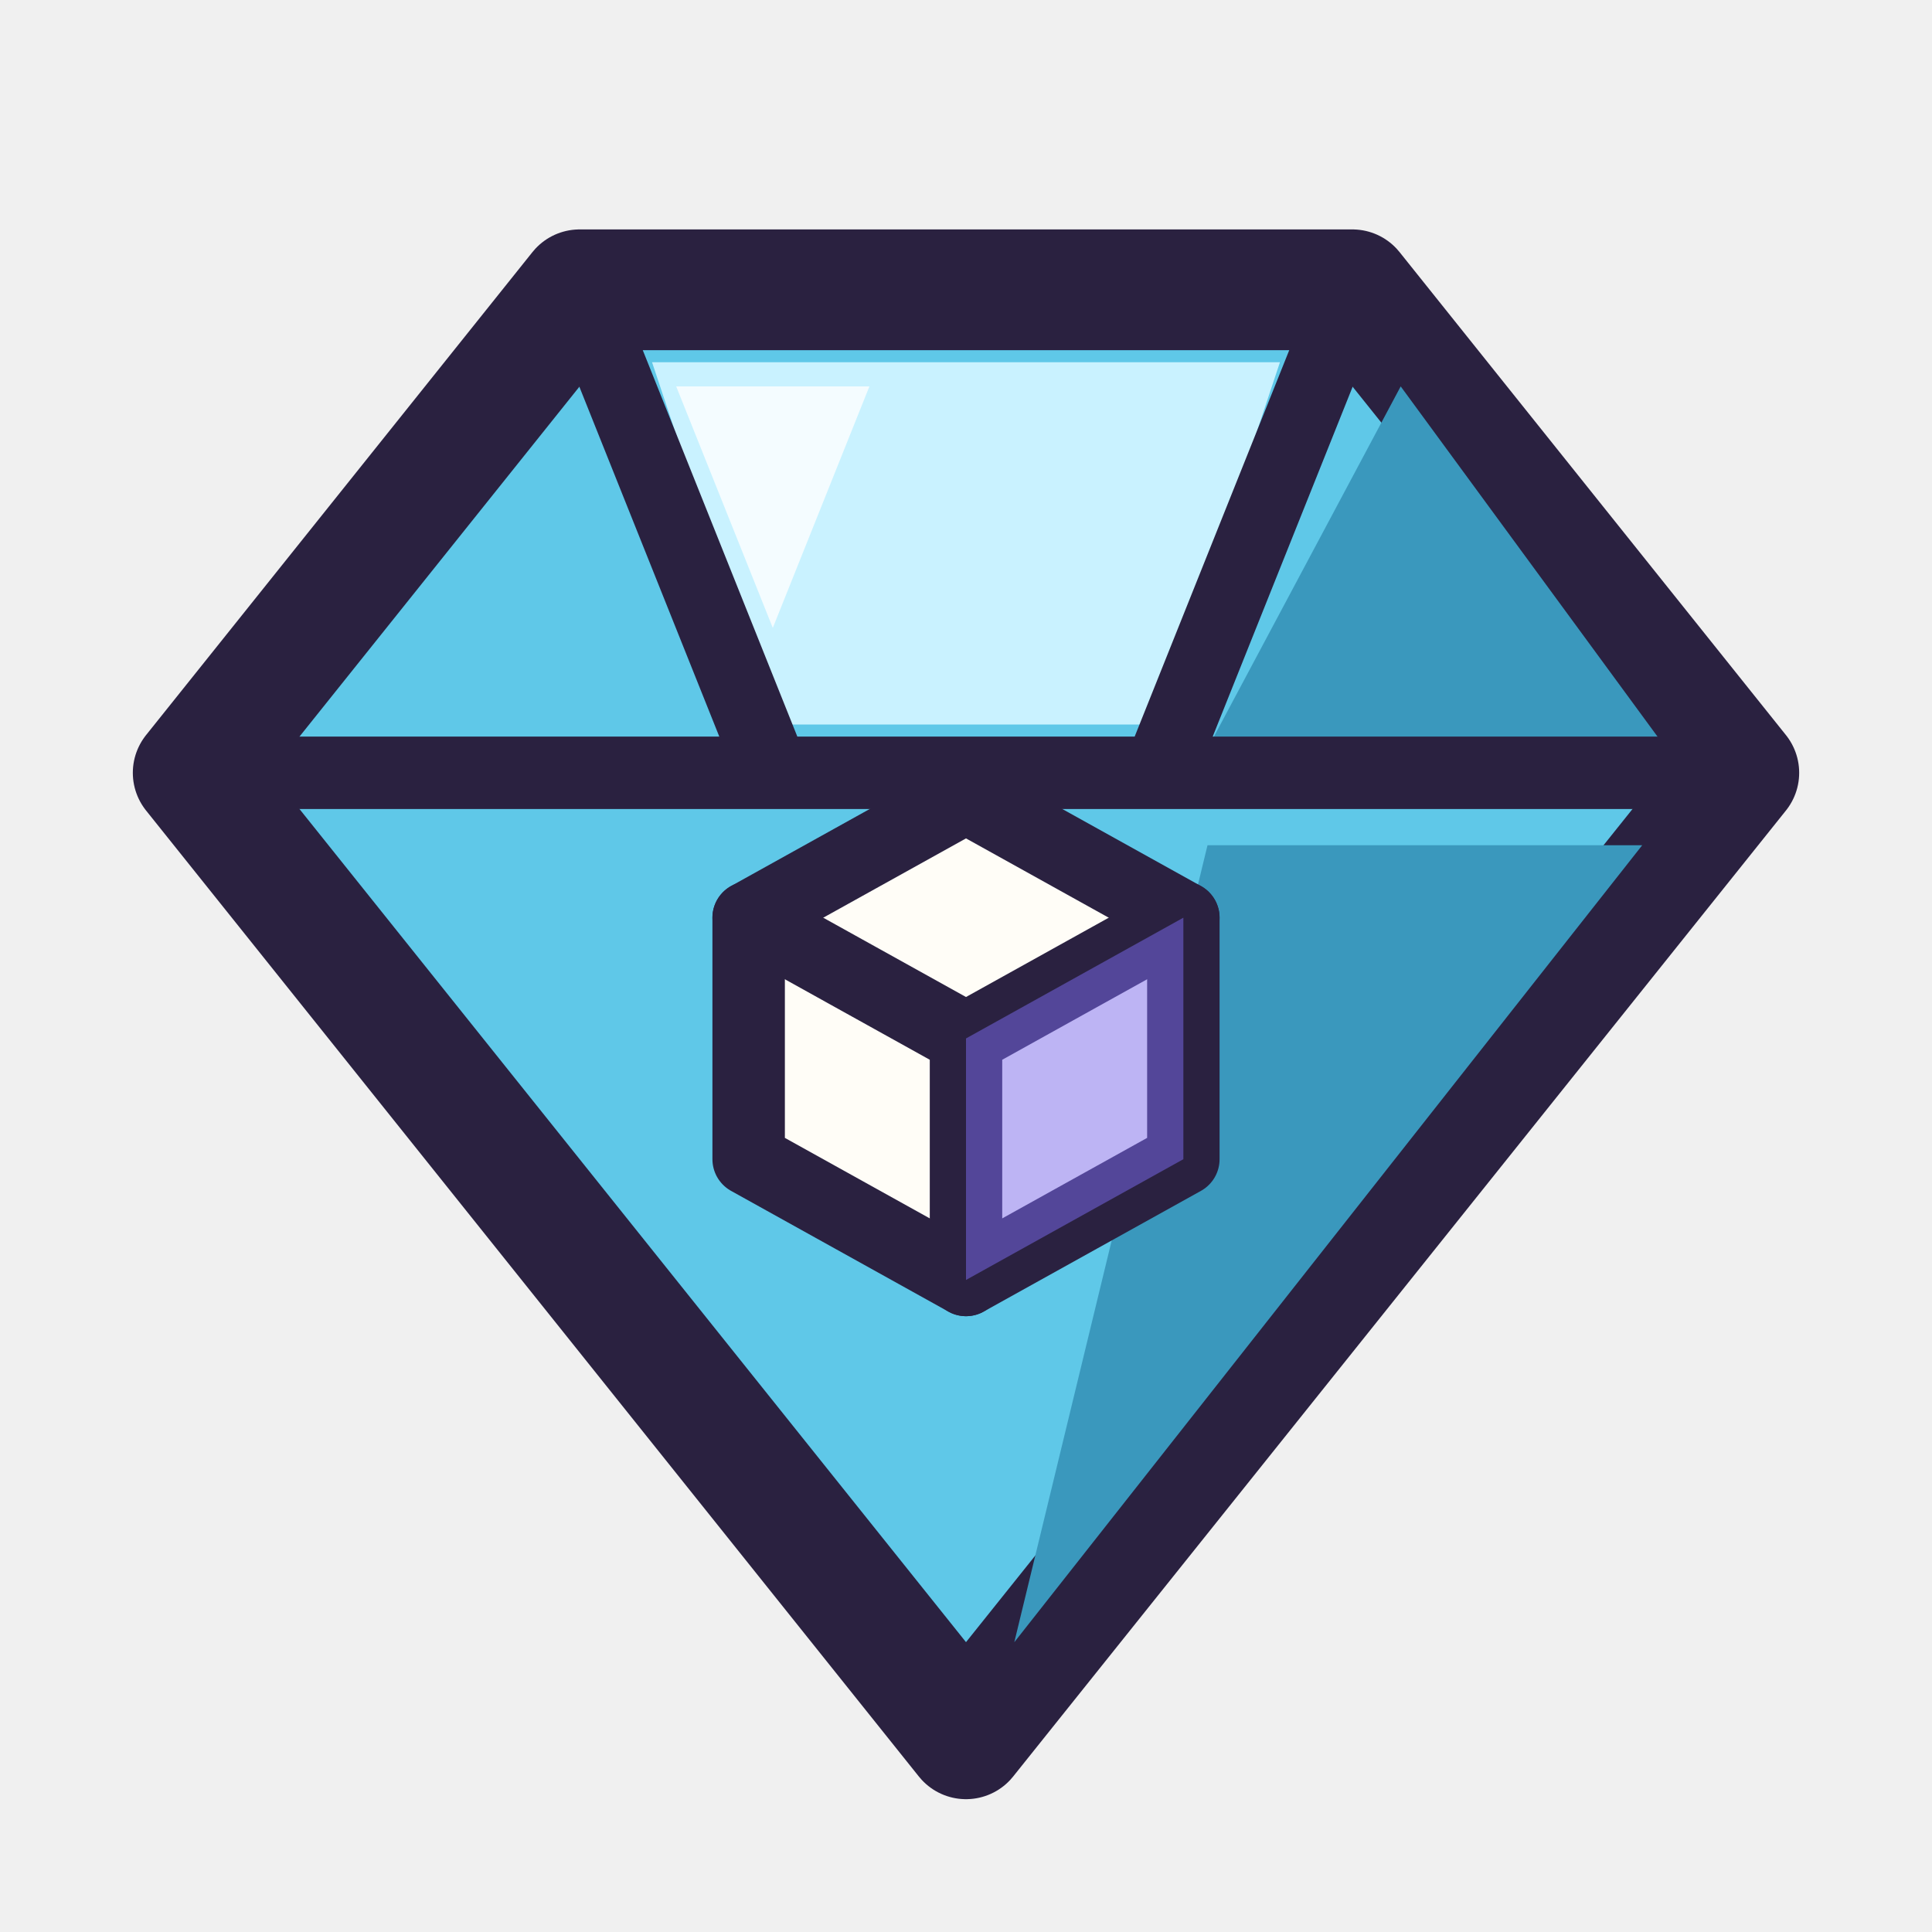
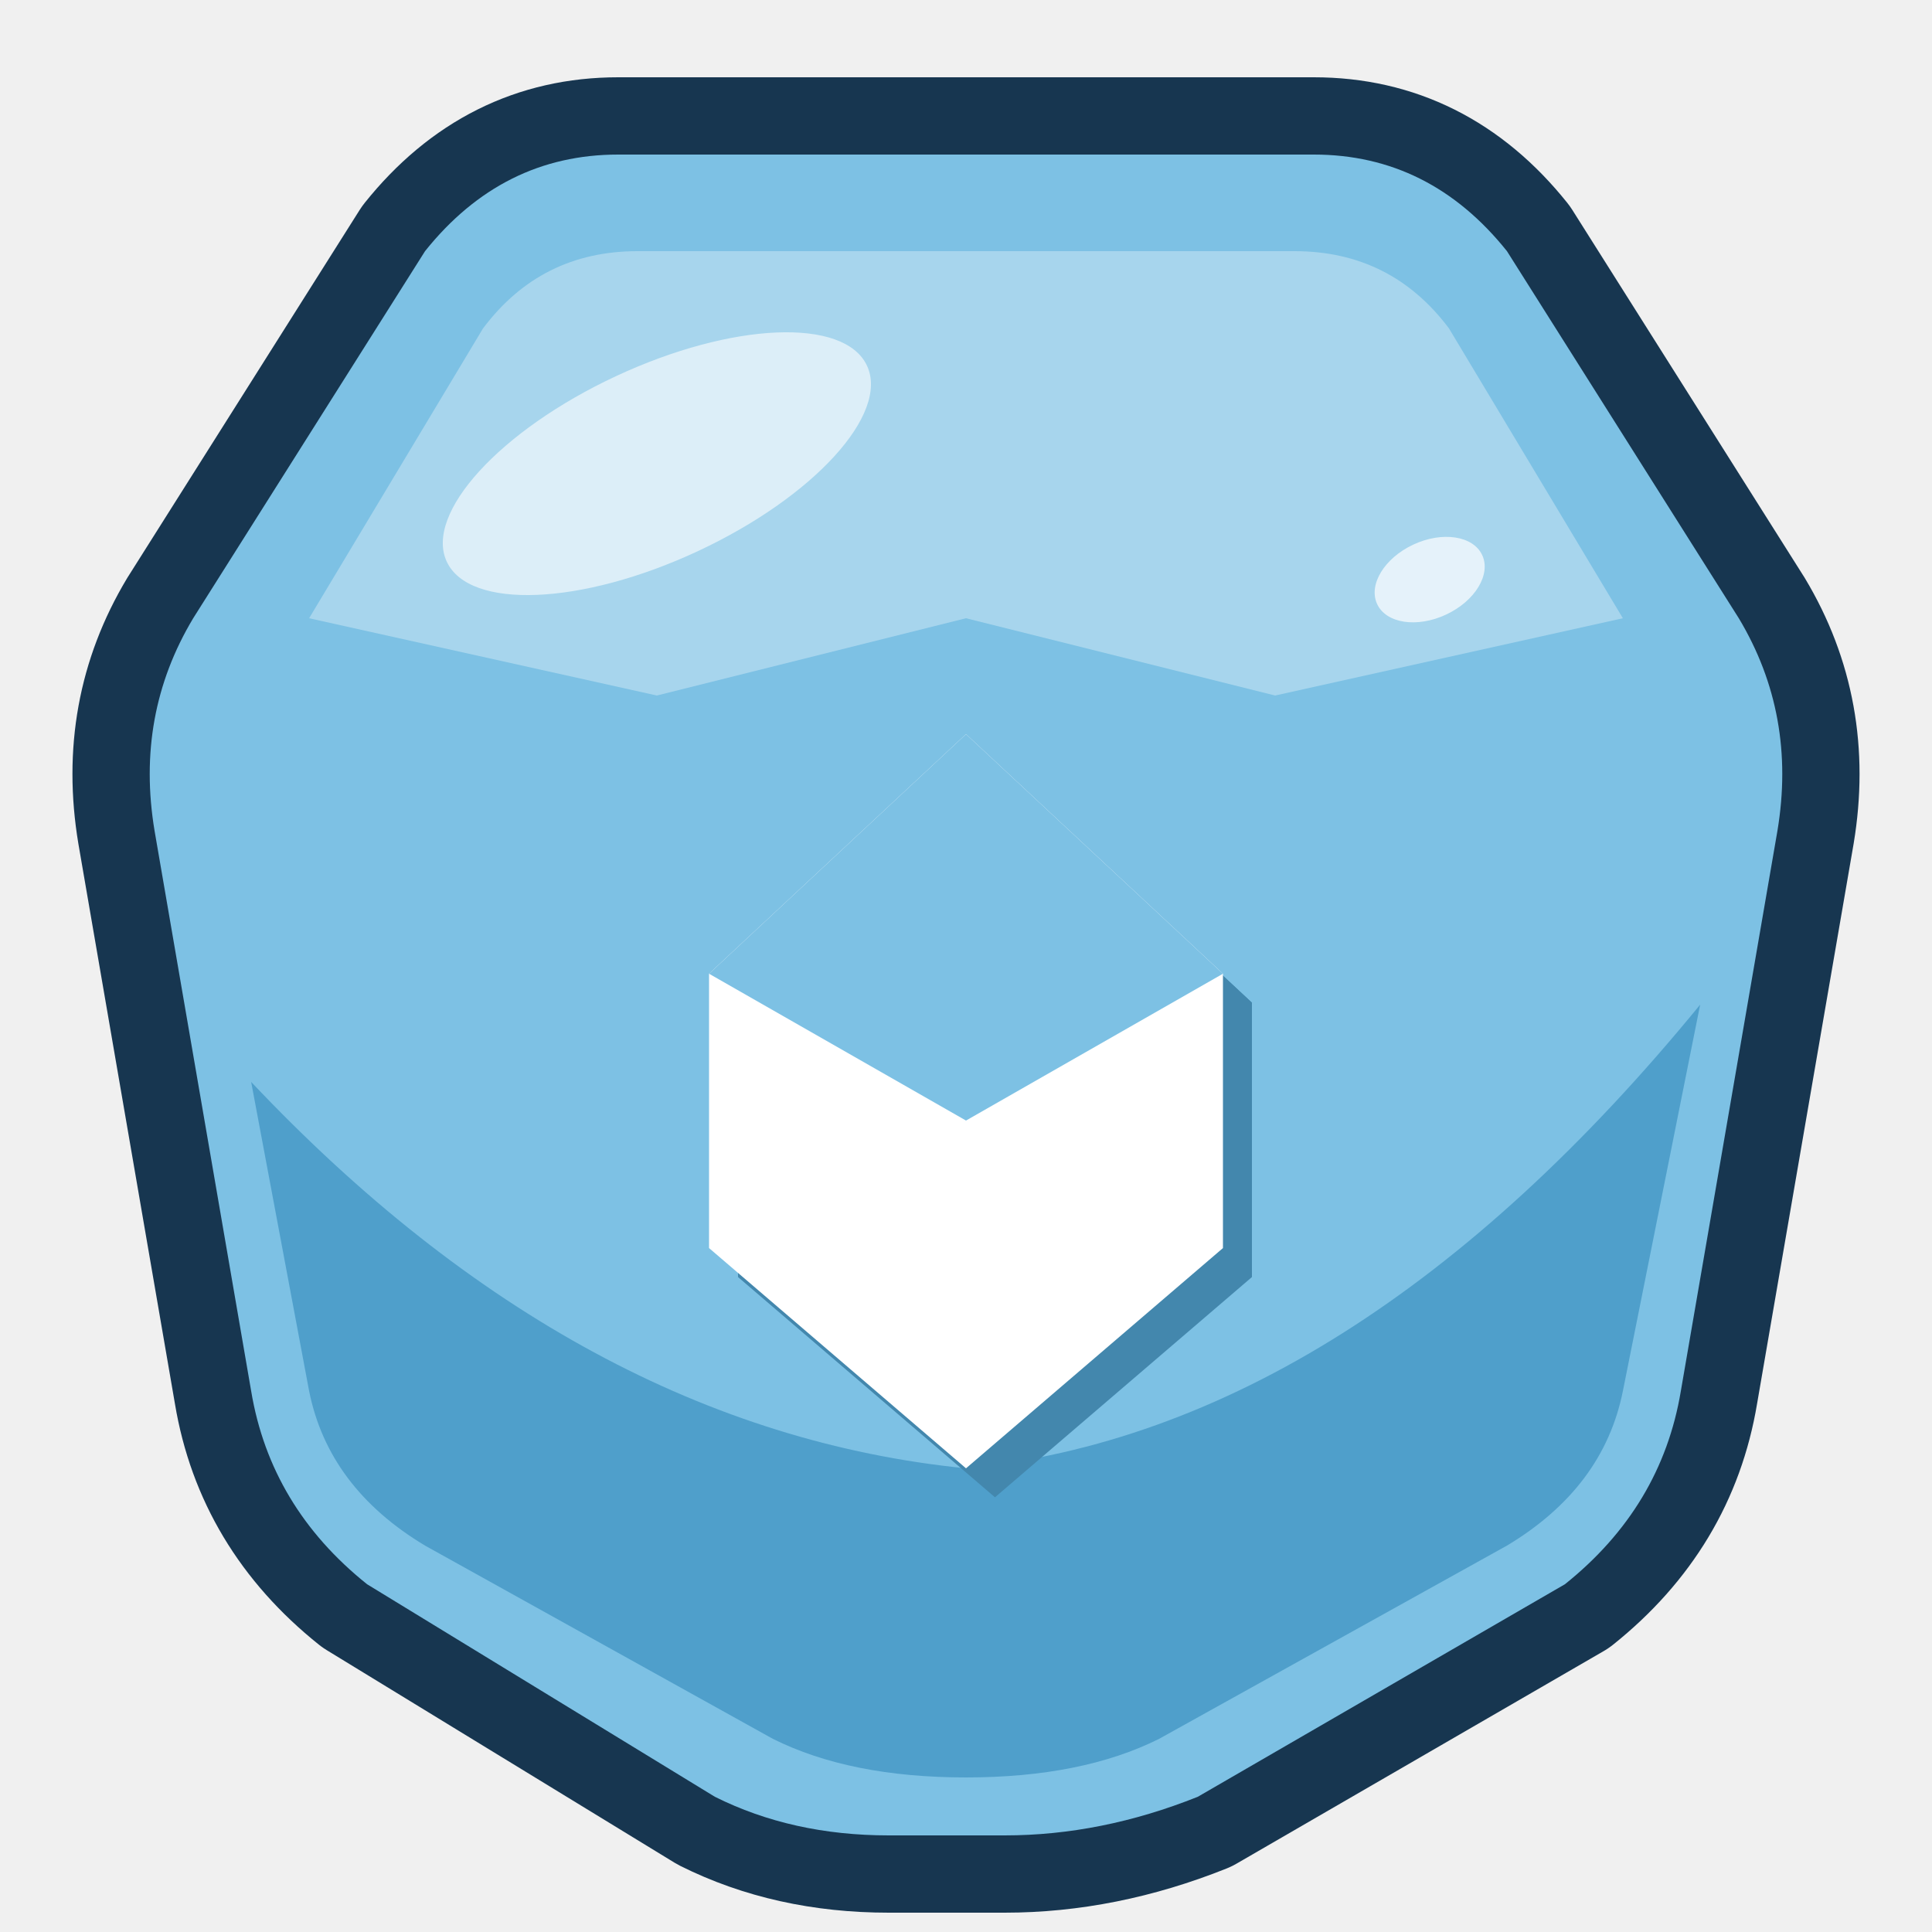
- <svg xmlns="http://www.w3.org/2000/svg" class="cr" viewBox="0 0 40 40" aria-label="Pedra Cristal" width="40" height="40">
-   <path class="i" fill="#5fc8e8" d="M12 6 L28 6 L36 16 L20 36 L4 16Z" stroke="rgb(42, 33, 64)" stroke-width="2.5" stroke-linejoin="round" stroke-linecap="round" />
-   <path fill="#c9f2ff" d="M13.5 7.5 L26.5 7.5 L24 15 L16 15Z" stroke="none" />
-   <path fill="#3a98bd" d="M29 8 L34.5 15.5 L25 15.5Z M21 34 L34 17.5 L25 17.5Z" stroke="none" />
-   <path class="s ln" d="M4 16 L36 16 M12 6 L16 16 M28 6 L24 16" fill="none" stroke="rgb(42, 33, 64)" stroke-width="1.5" stroke-linejoin="round" stroke-linecap="round" />
-   <path class="s" fill="#fffdf7" d="M20 16.5 L24.5 19 L24.5 24 L20 26.5 L15.5 24 L15.5 19Z" stroke="rgb(42, 33, 64)" stroke-width="1.5" stroke-linejoin="round" stroke-linecap="round" />
-   <path class="s ln" d="M15.5 19 L20 21.5 L24.5 19 M20 21.5 L20 26.5" fill="none" stroke="rgb(42, 33, 64)" stroke-width="1.5" stroke-linejoin="round" stroke-linecap="round" />
-   <path fill="#7c6cf2" d="M20 21.5 L24.5 19 L24.5 24 L20 26.5Z" opacity=".5" stroke="none" />
-   <path fill="#fff" opacity=".8" d="M14 8 L18 8 L16 13Z" stroke="none" />
+ <svg xmlns="http://www.w3.org/2000/svg" viewBox="0 0 100 100" width="40" height="40">
+   <g class="o">
+     <path stroke="#173650" stroke-width="8.0" stroke-linejoin="round" d="M32 8 L68 8 Q74 8 78 13 L90 32 Q93 37 92 43 L87 72 Q86 78 81 82 L62 93 Q57 95 52 95 L46 95 Q41 95 37 93 L19 82 Q14 78 13 72 L8 43 Q7 37 10 32 L22 13 Q26 8 32 8 Z" fill="#173650" />
+     <path stroke="#173650" stroke-width="8.0" stroke-linejoin="round" d="M33 13 L67 13 Q72 13 75 17 L84 32 L66 36 L50 32 L34 36 L16 32 L25 17 Q28 13 33 13 Z" fill="#173650" />
+     <path stroke="#173650" stroke-width="8.0" stroke-linejoin="round" d="M88 52 L84 72 Q83 77 78 80 L60 90 Q56 92 50 92 Q44 92 40 90 L22 80 Q17 77 16 72 L13 56 Q30 74 50 76 Q70 74 88 52 Z" fill="#173650" />
+     <polygon stroke="#173650" stroke-width="8.0" stroke-linejoin="round" points="51.5,39.5 64.8,51.9 64.8,66.1 51.5,77.5 38.2,66.1 38.2,51.9" fill="#173650" />
+     <polygon stroke="#173650" stroke-width="8.0" stroke-linejoin="round" points="51.5,39.5 64.8,51.9 51.5,59.5 38.2,51.9" fill="#173650" />
+     <polygon stroke="#173650" stroke-width="8.0" stroke-linejoin="round" points="50.0,38.0 63.3,50.4 63.3,64.6 50.0,76.0 36.7,64.6 36.7,50.4" fill="#173650" />
+     <polygon stroke="#173650" stroke-width="8.0" stroke-linejoin="round" points="50.0,38.0 63.3,50.4 50.0,58.0 36.7,50.4" fill="#173650" />
+   </g>
+   <path d="M32 8 L68 8 Q74 8 78 13 L90 32 Q93 37 92 43 L87 72 Q86 78 81 82 L62 93 Q57 95 52 95 L46 95 Q41 95 37 93 L19 82 Q14 78 13 72 L8 43 Q7 37 10 32 L22 13 Q26 8 32 8 Z" fill="#7dc1e4" />
+   <path d="M33 13 L67 13 Q72 13 75 17 L84 32 L66 36 L50 32 L34 36 L16 32 L25 17 Q28 13 33 13 Z" fill="#a7d5ed" />
+   <path d="M88 52 L84 72 Q83 77 78 80 L60 90 Q56 92 50 92 Q44 92 40 90 L22 80 Q17 77 16 72 L13 56 Q30 74 50 76 Q70 74 88 52 Z" fill="#4f9fcb" />
+   <polygon points="51.5,39.5 64.8,51.9 64.8,66.1 51.5,77.5 38.2,66.1 38.2,51.9" fill="#4387ad" />
+   <polygon points="51.5,39.5 64.8,51.9 51.5,59.5 38.2,51.9" fill="#4387ad" />
+   <polygon points="50.0,38.0 63.3,50.4 63.3,64.6 50.0,76.0 36.7,64.6 36.7,50.4" fill="#ffffff" />
+   <polygon points="50.0,38.0 63.3,50.4 50.0,58.0 36.7,50.4" fill="#7dc1e4" />
+   <ellipse cx="34" cy="24" rx="12" ry="5" fill="#ffffff" opacity="0.6" transform="rotate(-25 34 24)" />
+   <ellipse cx="74" cy="30" rx="3" ry="2" fill="#ffffff" opacity="0.7" transform="rotate(-25 74 30)" />
</svg>
